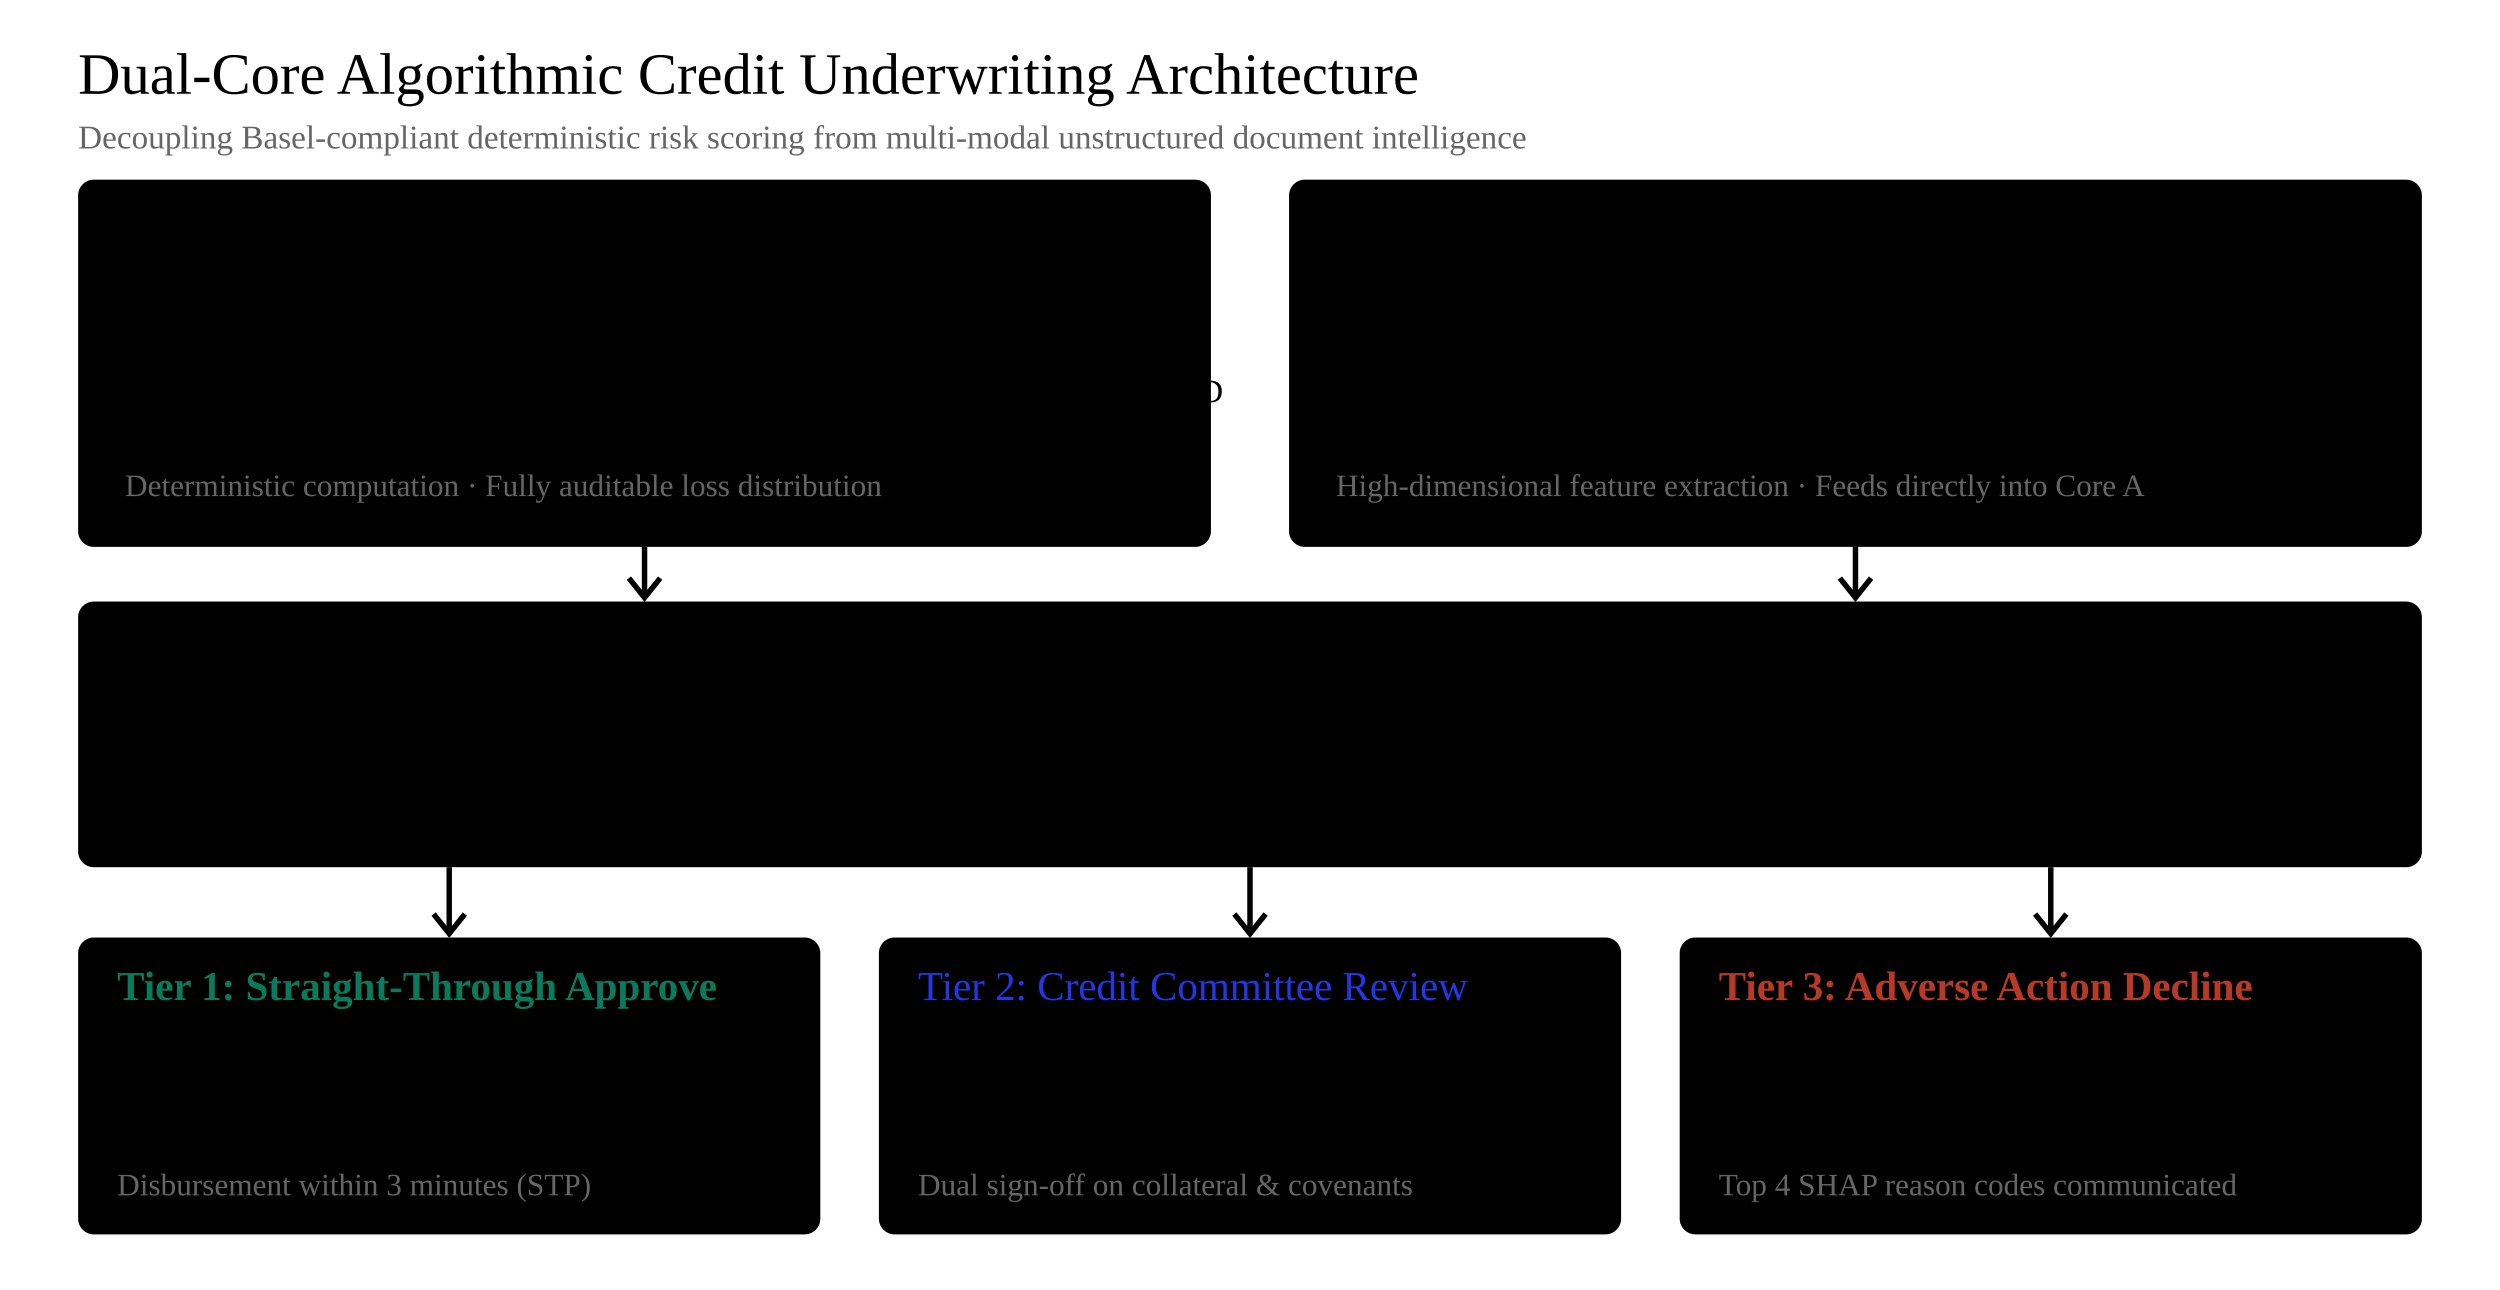
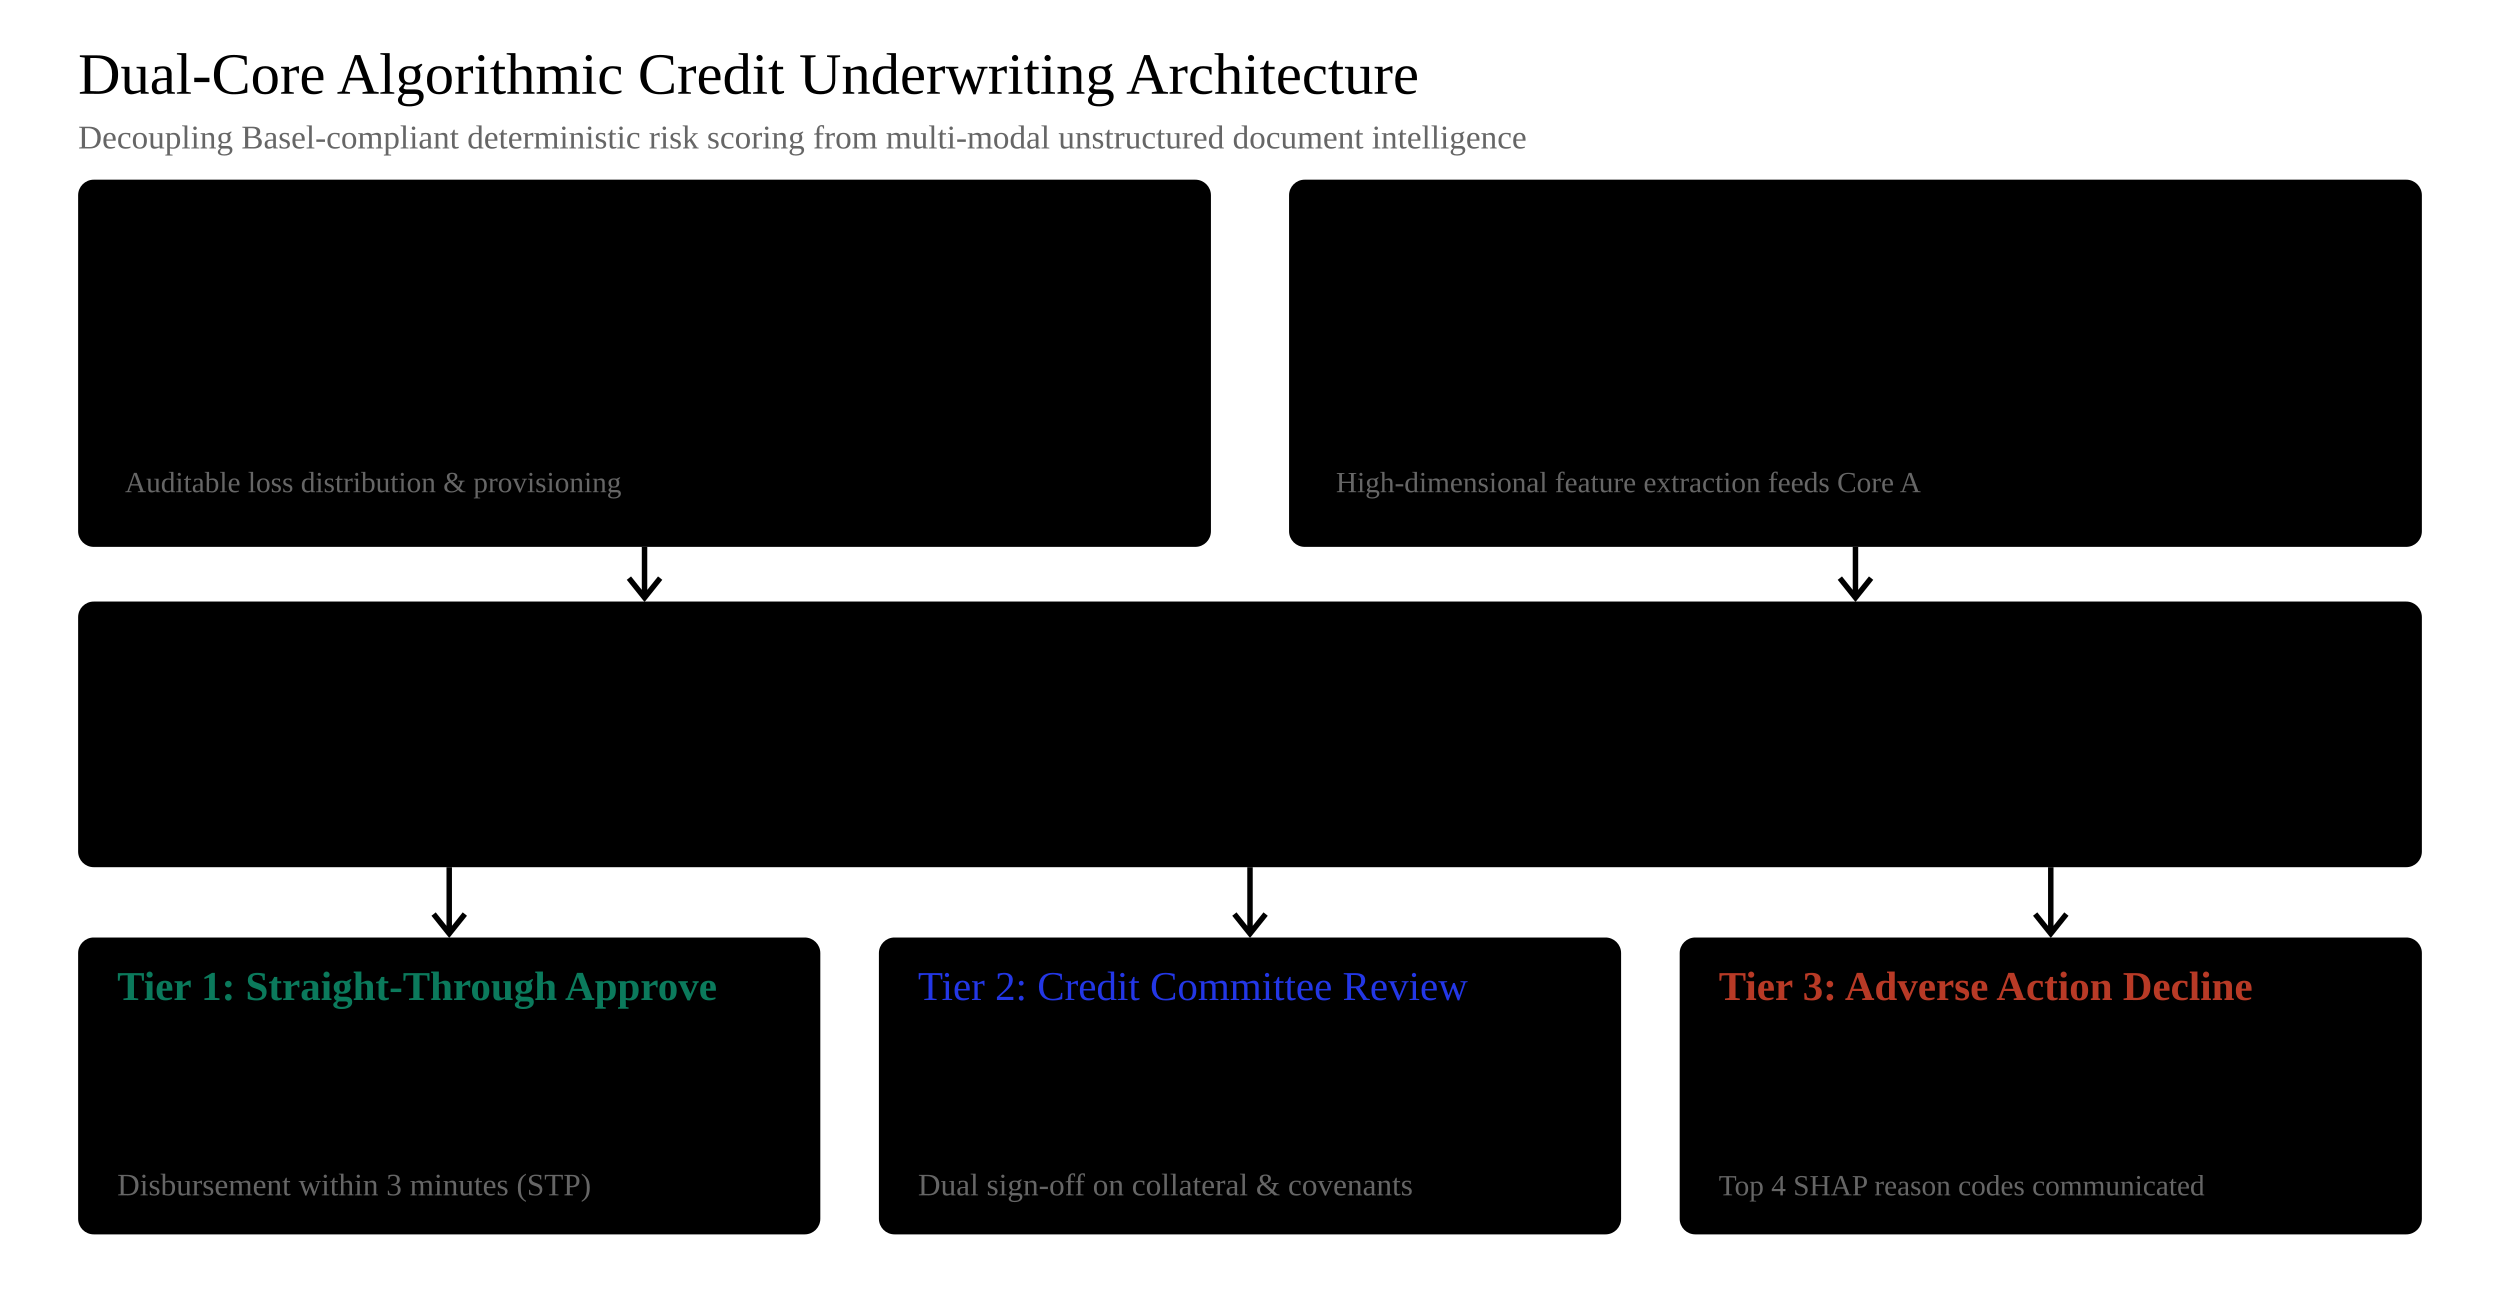
<svg xmlns="http://www.w3.org/2000/svg" viewBox="0 0 640 330" role="img" aria-label="Dual-Core Algorithmic Credit Underwriting Architecture showing classical risk core, unstructured document radar, central XAI SHAP attribution, and three-tier decision channels.">
  <text class="t-display" x="20" y="24" font-size="15">Dual-Core Algorithmic Credit Underwriting Architecture</text>
  <text x="20" y="38" font-size="8.5" fill="#666">Decoupling Basel-compliant deterministic risk scoring from multi-modal unstructured document intelligence</text>
  <rect class="paper acc-s" x="20" y="46" width="290" height="94" rx="4" stroke-width="1.5" />
-   <text class="t-display" x="32" y="64" font-size="11.5">Core A: Structured Classical Risk Engine</text>
-   <text x="32" y="78" font-size="8.5" font-weight="bold">Inputs: CIBIL/Experian bureaus, repayment ledgers, DTI ratios</text>
-   <text x="32" y="91" font-size="8.5">• Models: Monotonic GBDT, XGBoost, Weight of Evidence (WoE)</text>
-   <text x="32" y="103" font-size="8.5">• Basel III/IV: Internal Ratings-Based (IRB) compliance, deterministic PD &amp; LGD</text>
-   <text x="32" y="115" font-size="8.5">• Capital Adequacy: Strict monotonicity and regulatory capital provisioning</text>
-   <text x="32" y="127" font-size="8" fill="#666">Deterministic computation · Fully auditable loss distribution</text>
+   <text class="t-display" x="32" y="64" font-size="11">Core A: Structured Classical Risk Engine</text>
+   <text x="32" y="77" font-size="8" font-weight="bold">Inputs: CIBIL bureaus, repayment ledgers, DTI ratios</text>
+   <text x="32" y="89" font-size="8">• Monotonic GBDT, XGBoost, Weight of Evidence (WoE)</text>
+   <text x="32" y="101" font-size="8">• Basel III/IV IRB: deterministic PD &amp; LGD</text>
+   <text x="32" y="113" font-size="8">• Monotonicity &amp; regulatory capital rules</text>
+   <text x="32" y="126" font-size="7.5" fill="#666">Auditable loss distribution &amp; provisioning</text>
  <rect class="paper acc-s" x="330" y="46" width="290" height="94" rx="4" stroke-width="1.5" />
-   <text class="t-display" x="342" y="64" font-size="11.5">Core B: Unstructured Document Intelligence</text>
-   <text x="342" y="78" font-size="8.5" font-weight="bold">Inputs: GSTN GSTR-2B, 12M bank PDFs, MCA filings, e-way bills</text>
-   <text x="342" y="91" font-size="8.5">• Models: LayoutLM/DocLLM, cross-entity reconciliation, graph checks</text>
-   <text x="342" y="103" font-size="8.5">• Discrepancy Radar: Circular invoicing, turnover inflation, litigation risks</text>
-   <text x="342" y="115" font-size="8.5">• Feature Emission: Calibrated verification flags and risk deltas</text>
-   <text x="342" y="127" font-size="8" fill="#666">High-dimensional feature extraction · Feeds directly into Core A</text>
+   <text class="t-display" x="342" y="64" font-size="11">Core B: Unstructured Document Intelligence</text>
+   <text x="342" y="77" font-size="8" font-weight="bold">Inputs: GSTN GSTR-2B, 12M PDFs, MCA filings, e-way</text>
+   <text x="342" y="89" font-size="8">• LayoutLM, cross-entity reconciliation, graphs</text>
+   <text x="342" y="101" font-size="8">• Radar: Circular invoices, turnover fraud, litigation</text>
+   <text x="342" y="113" font-size="8">• Feature Emission: Calibrated verification flags</text>
+   <text x="342" y="126" font-size="7.5" fill="#666">High-dimensional feature extraction feeds Core A</text>
  <path d="M 165 140 L 165 152 M 161 148 L 165 153 L 169 148" stroke="currentColor" fill="none" stroke-width="1.4" />
  <path d="M 475 140 L 475 152 M 471 148 L 475 153 L 479 148" stroke="currentColor" fill="none" stroke-width="1.4" />
  <rect class="wash acc-s" x="20" y="154" width="600" height="68" rx="4" stroke-width="2" />
  <text class="t-display" x="32" y="172" font-size="12">Central Synthesis, XAI &amp; Regulatory Governance Layer</text>
  <text x="32" y="188" font-size="9" font-weight="bold">SHAP / TreeSHAP Attribution</text>
  <text x="32" y="200" font-size="8.5">Calculates exact marginal feature</text>
  <text x="32" y="211" font-size="8.5">contributions (phi) across inputs</text>
  <text x="235" y="188" font-size="9" font-weight="bold">Statutory Adverse Action Engine</text>
  <text x="235" y="200" font-size="8.5">RBI FREE-AI &amp; ECOA compliance</text>
  <text x="235" y="211" font-size="8.5">Maps negative SHAP to borrower codes</text>
  <text x="445" y="188" font-size="9" font-weight="bold">Underwriter Cockpit &amp; Audit Trail</text>
  <text x="445" y="200" font-size="8.5">Unified discrepancy radar HUD</text>
-   <text x="445" y="211" font-size="8.5">Cryptographic log of all human overrides</text>
+   <text x="445" y="211" font-size="8">Audit trail of all human overrides</text>
  <path d="M 115 222 L 115 238 M 111 234 L 115 239 L 119 234" stroke="currentColor" fill="none" stroke-width="1.4" />
  <path d="M 320 222 L 320 238 M 316 234 L 320 239 L 324 234" stroke="currentColor" fill="none" stroke-width="1.4" />
  <path d="M 525 222 L 525 238 M 521 234 L 525 239 L 529 234" stroke="currentColor" fill="none" stroke-width="1.4" />
  <rect class="paper acc-s" x="20" y="240" width="190" height="76" rx="4" stroke-width="1.2" />
  <text x="30" y="256" font-size="10.5" font-weight="bold" fill="#0B7A5C">Tier 1: Straight-Through Approve</text>
  <text x="30" y="270" font-size="8.5">• PD &lt; 0.8% · Prime credit score</text>
  <text x="30" y="282" font-size="8.5">• Zero doc anomalies or GST gaps</text>
  <text x="30" y="294" font-size="8.5" font-weight="bold">Decision: Automated Instant Sanction</text>
  <text x="30" y="306" font-size="8" fill="#666">Disbursement within 3 minutes (STP)</text>
  <rect class="wash acc-s" x="225" y="240" width="190" height="76" rx="4" stroke-width="1.8" />
  <text class="t-display" x="235" y="256" font-size="10.5" fill="#2337E6">Tier 2: Credit Committee Review</text>
  <text x="235" y="270" font-size="8.5">• PD 0.8%–2.5% or Exposure &gt; ₹25 Lakh</text>
  <text x="235" y="282" font-size="8.5">• Flagged bank statement / GST skew</text>
  <text x="235" y="294" font-size="8.5" font-weight="bold">Decision: Human Underwriter HUD</text>
  <text x="235" y="306" font-size="8" fill="#666">Dual sign-off on collateral &amp; covenants</text>
  <rect class="paper acc-s" x="430" y="240" width="190" height="76" rx="4" stroke-width="1.2" />
  <text x="440" y="256" font-size="10.5" font-weight="bold" fill="#B83A26">Tier 3: Adverse Action Decline</text>
-   <text x="440" y="270" font-size="8.5">• PD &gt; 2.5% or unresolvable legal risks</text>
-   <text x="440" y="282" font-size="8.5">• Severe debt overburden / default flag</text>
-   <text x="440" y="294" font-size="8.5" font-weight="bold">Decision: Decline + Statutory Notice</text>
-   <text x="440" y="306" font-size="8" fill="#666">Top 4 SHAP reason codes communicated</text>
+   <text x="440" y="270" font-size="8">• PD &gt; 2.5% or severe legal risks</text>
+   <text x="440" y="282" font-size="8">• Debt overburden / default flag</text>
+   <text x="440" y="294" font-size="8" font-weight="bold">Decision: Decline + Notice</text>
+   <text x="440" y="306" font-size="7.5" fill="#666">Top 4 SHAP reason codes communicated</text>
</svg>
